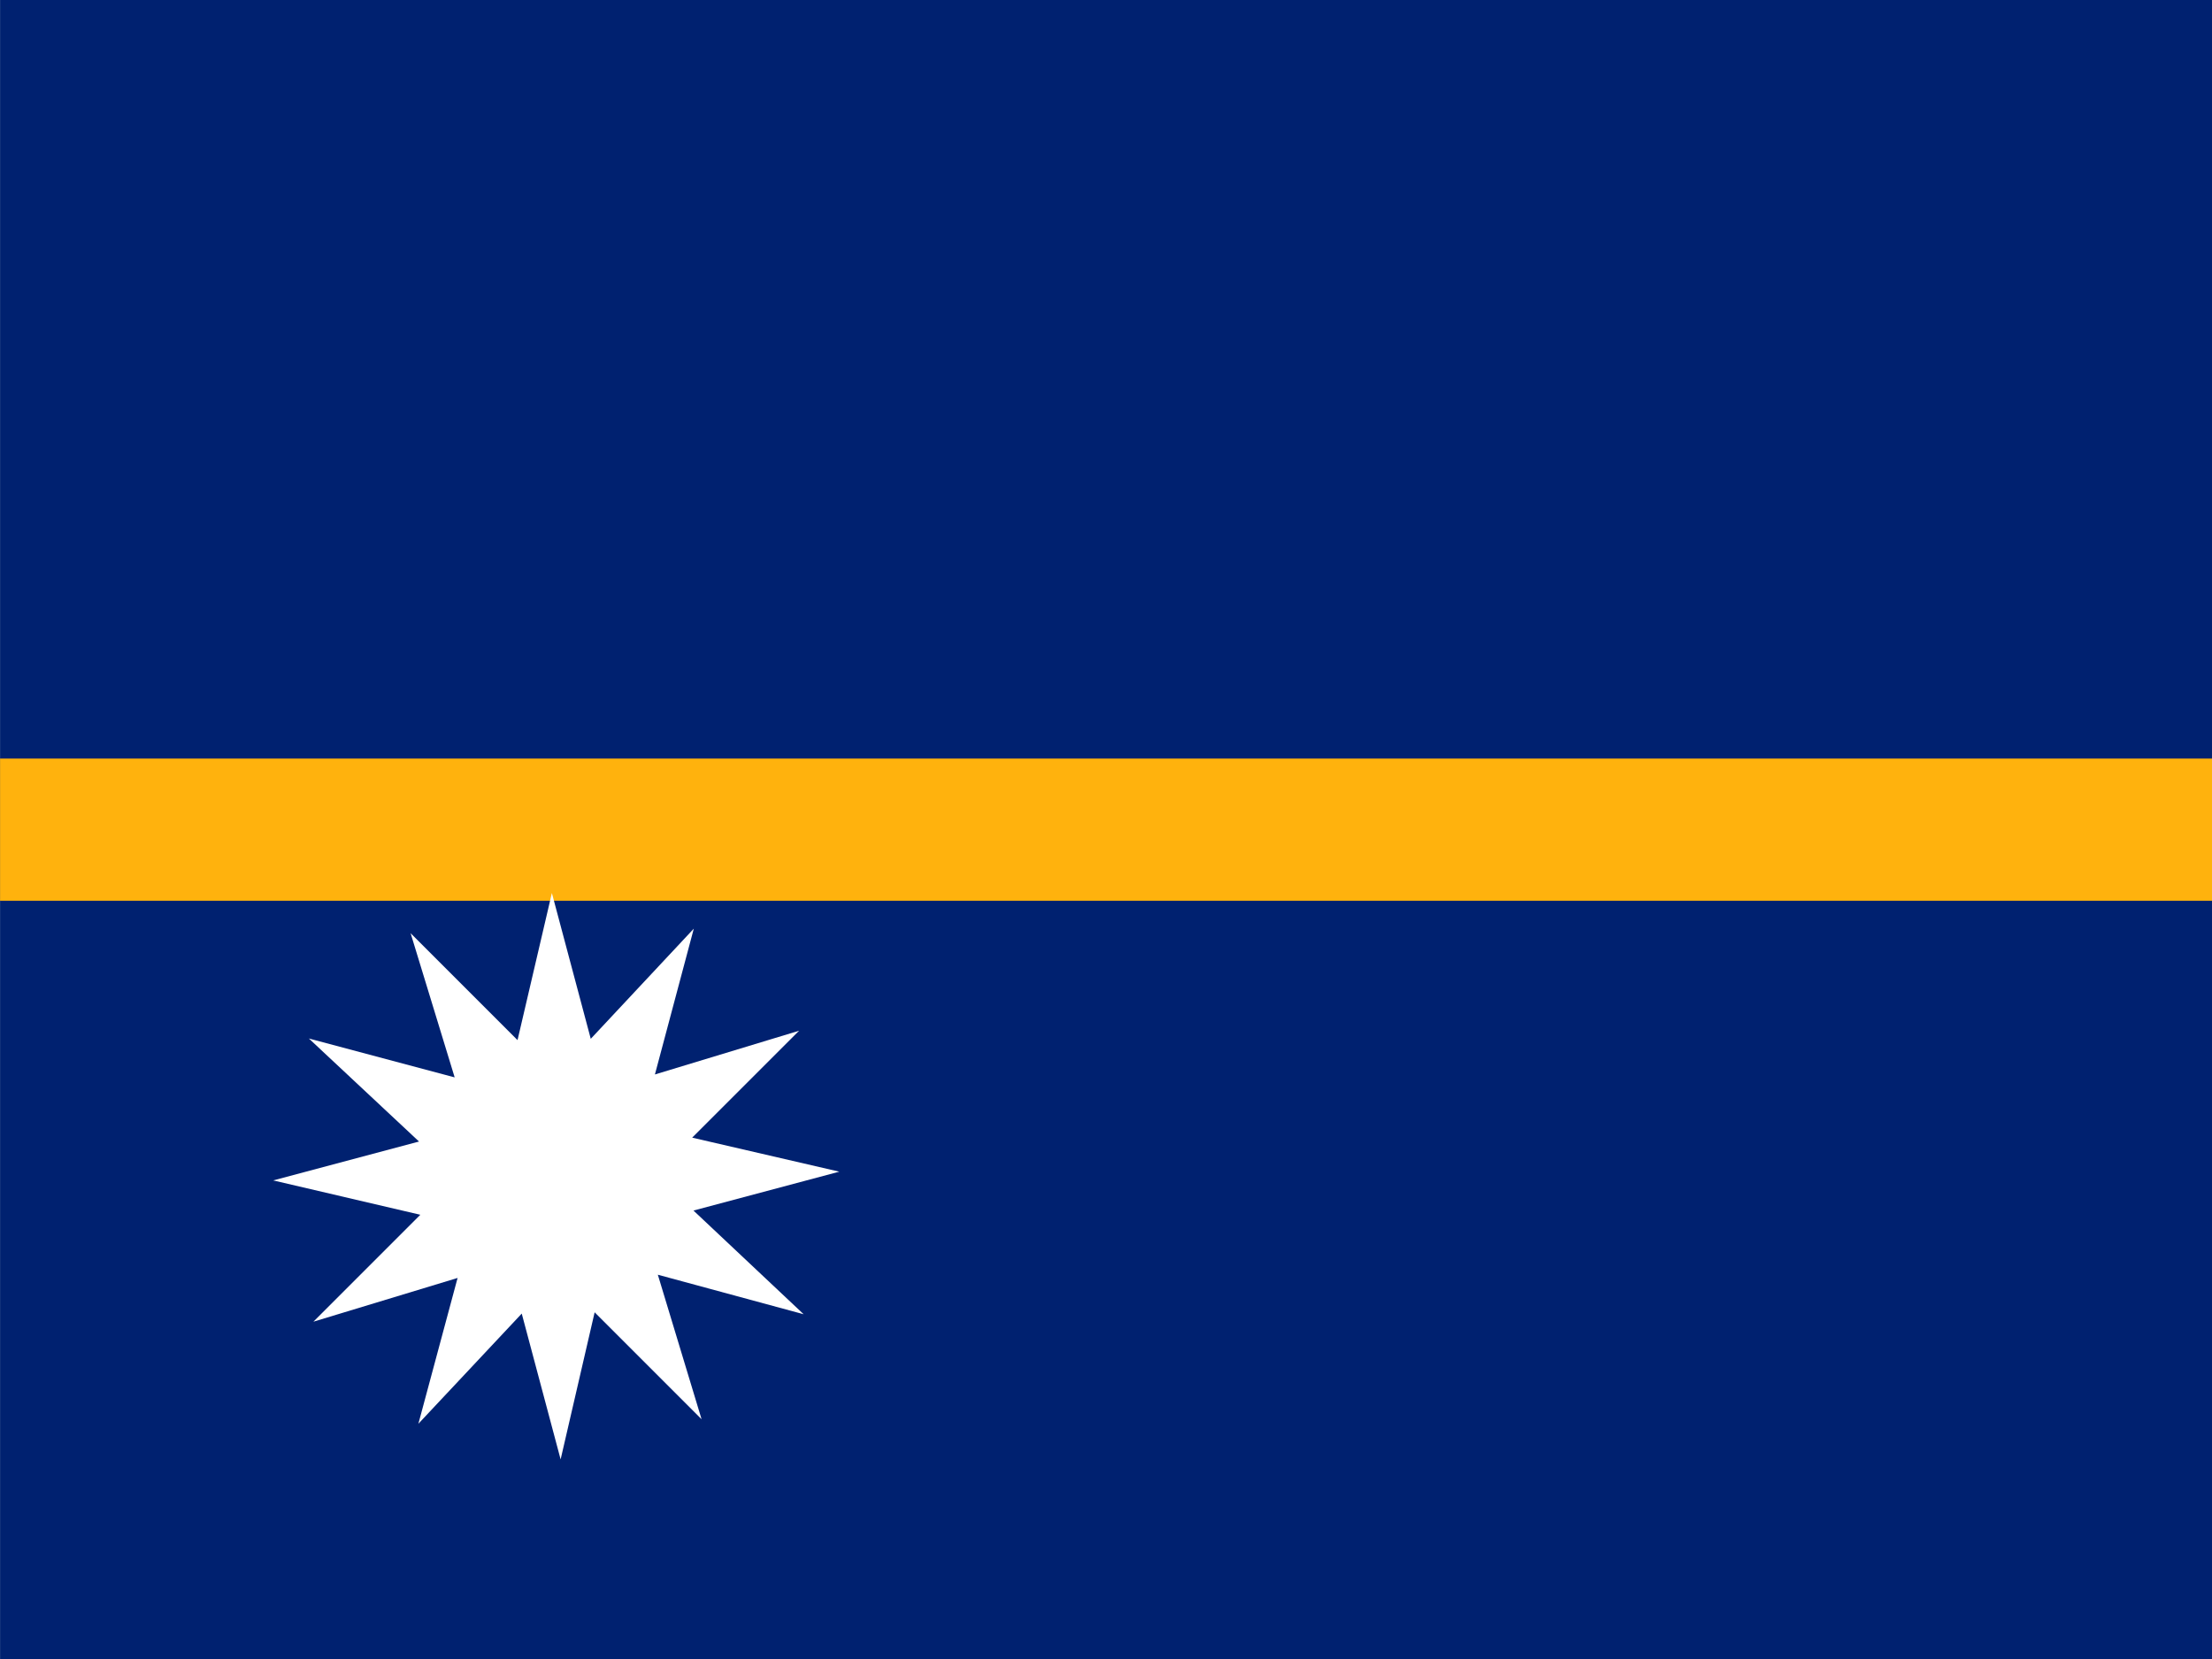
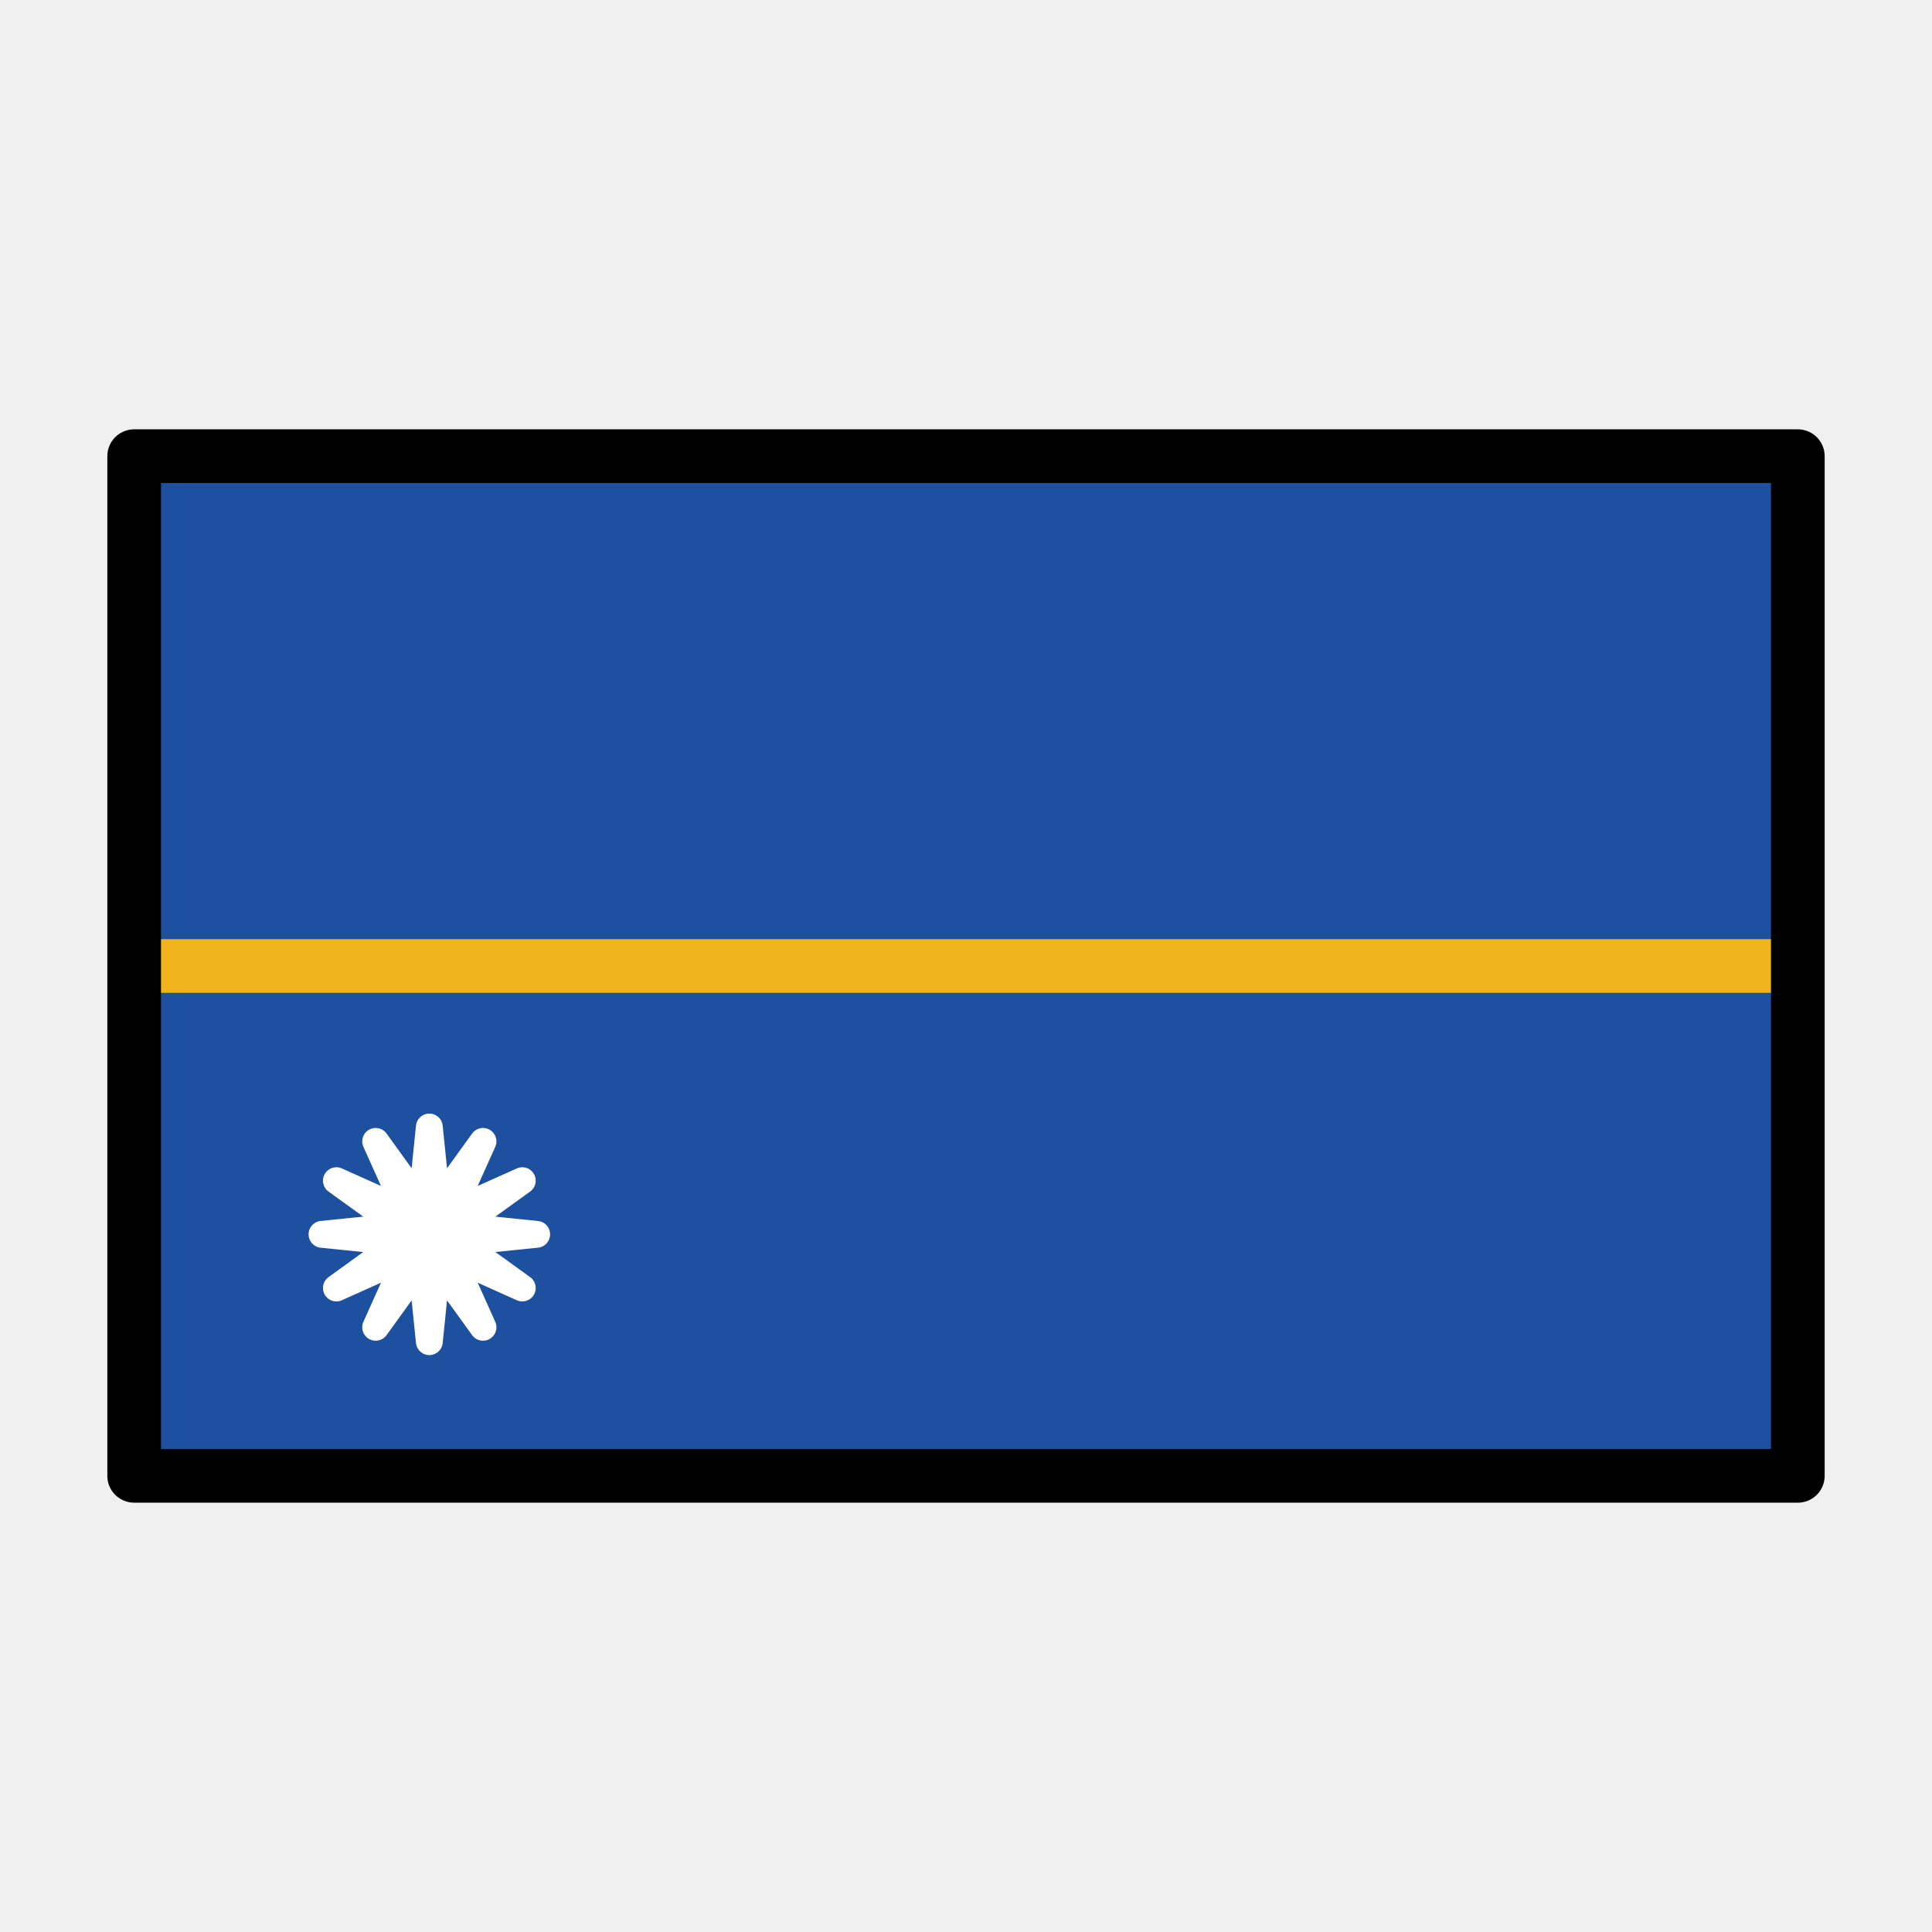
- <svg xmlns="http://www.w3.org/2000/svg" id="flag-icons-nr" viewBox="0 0 640 480">
-   <defs>
-     <clipPath id="nr-a">
-       <path fill-opacity=".7" d="M-54.7 0H628v512H-54.7z" />
-     </clipPath>
-   </defs>
-   <g fill-rule="evenodd" stroke-width="1pt" clip-path="url(#nr-a)" transform="translate(51.3)scale(.9375)">
-     <path fill="#002170" d="M-140 0H884v512H-140z" />
-     <path fill="#ffb20d" d="M-140 234.1H884V278H-140z" />
-     <path fill="#fff" d="m161.8 438-33-33-10.5 45.4-12-45-31.9 34 12.1-45L42 407.9l33-33-45.4-10.6 45-12-34-31.8 45 12L72 288l33 33 10.6-45.4 12 45 31.8-34-12 45 44.5-13.5-33 33 45.4 10.5-45 12 34 32-45-12.2z" />
+ <svg xmlns="http://www.w3.org/2000/svg" id="emoji" viewBox="0 0 72 72">
+   <g id="color">
+     <rect x="5" y="17" width="62" height="38" fill="#1e50a0" />
+     <rect x="5" y="35" width="62" height="2" fill="#f1b31c" />
+     <polygon fill="#fff" stroke="#fff" stroke-linecap="round" stroke-linejoin="round" points="16.296 44.896 18 42.536 16.808 45.192 19.464 44 17.104 45.704 20 46 17.104 46.296 19.464 48 16.808 46.808 18 49.464 16.296 47.104 16 50 15.704 47.104 14 49.464 15.192 46.808 12.536 48 14.896 46.296 12 46 14.896 45.704 12.536 44 15.192 45.192 14 42.536 15.704 44.896 16 42 16.296 44.896" />
+   </g>
+   <g id="line">
+     <rect x="5" y="17" width="62" height="38" fill="none" stroke="#000" stroke-linecap="round" stroke-linejoin="round" stroke-width="2" />
  </g>
</svg>
